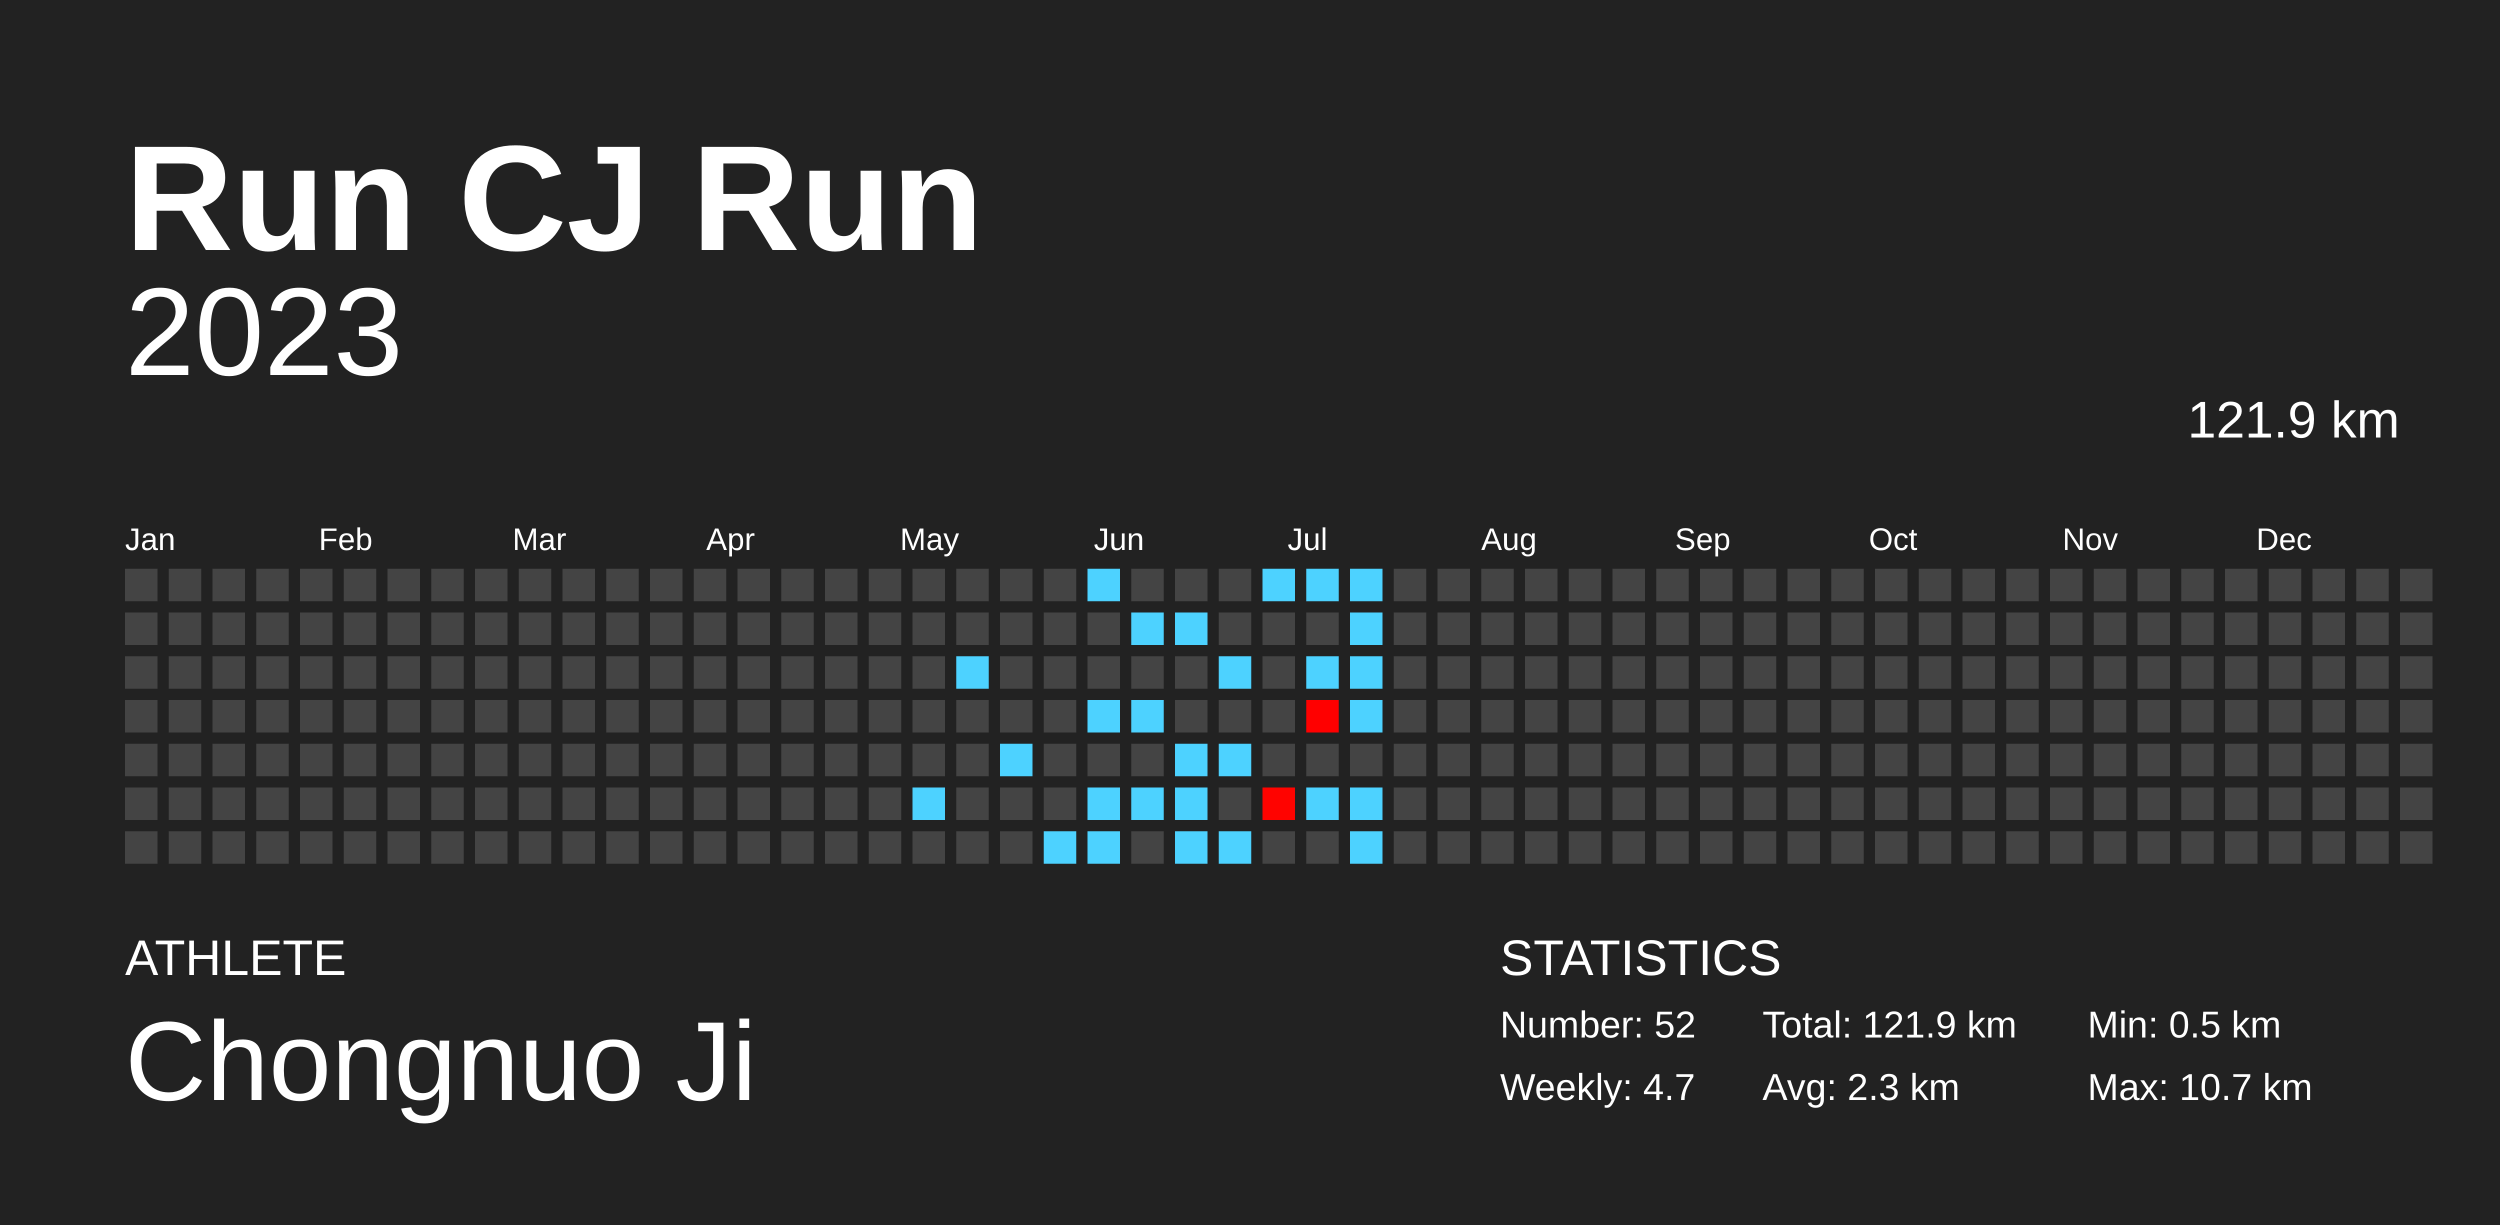
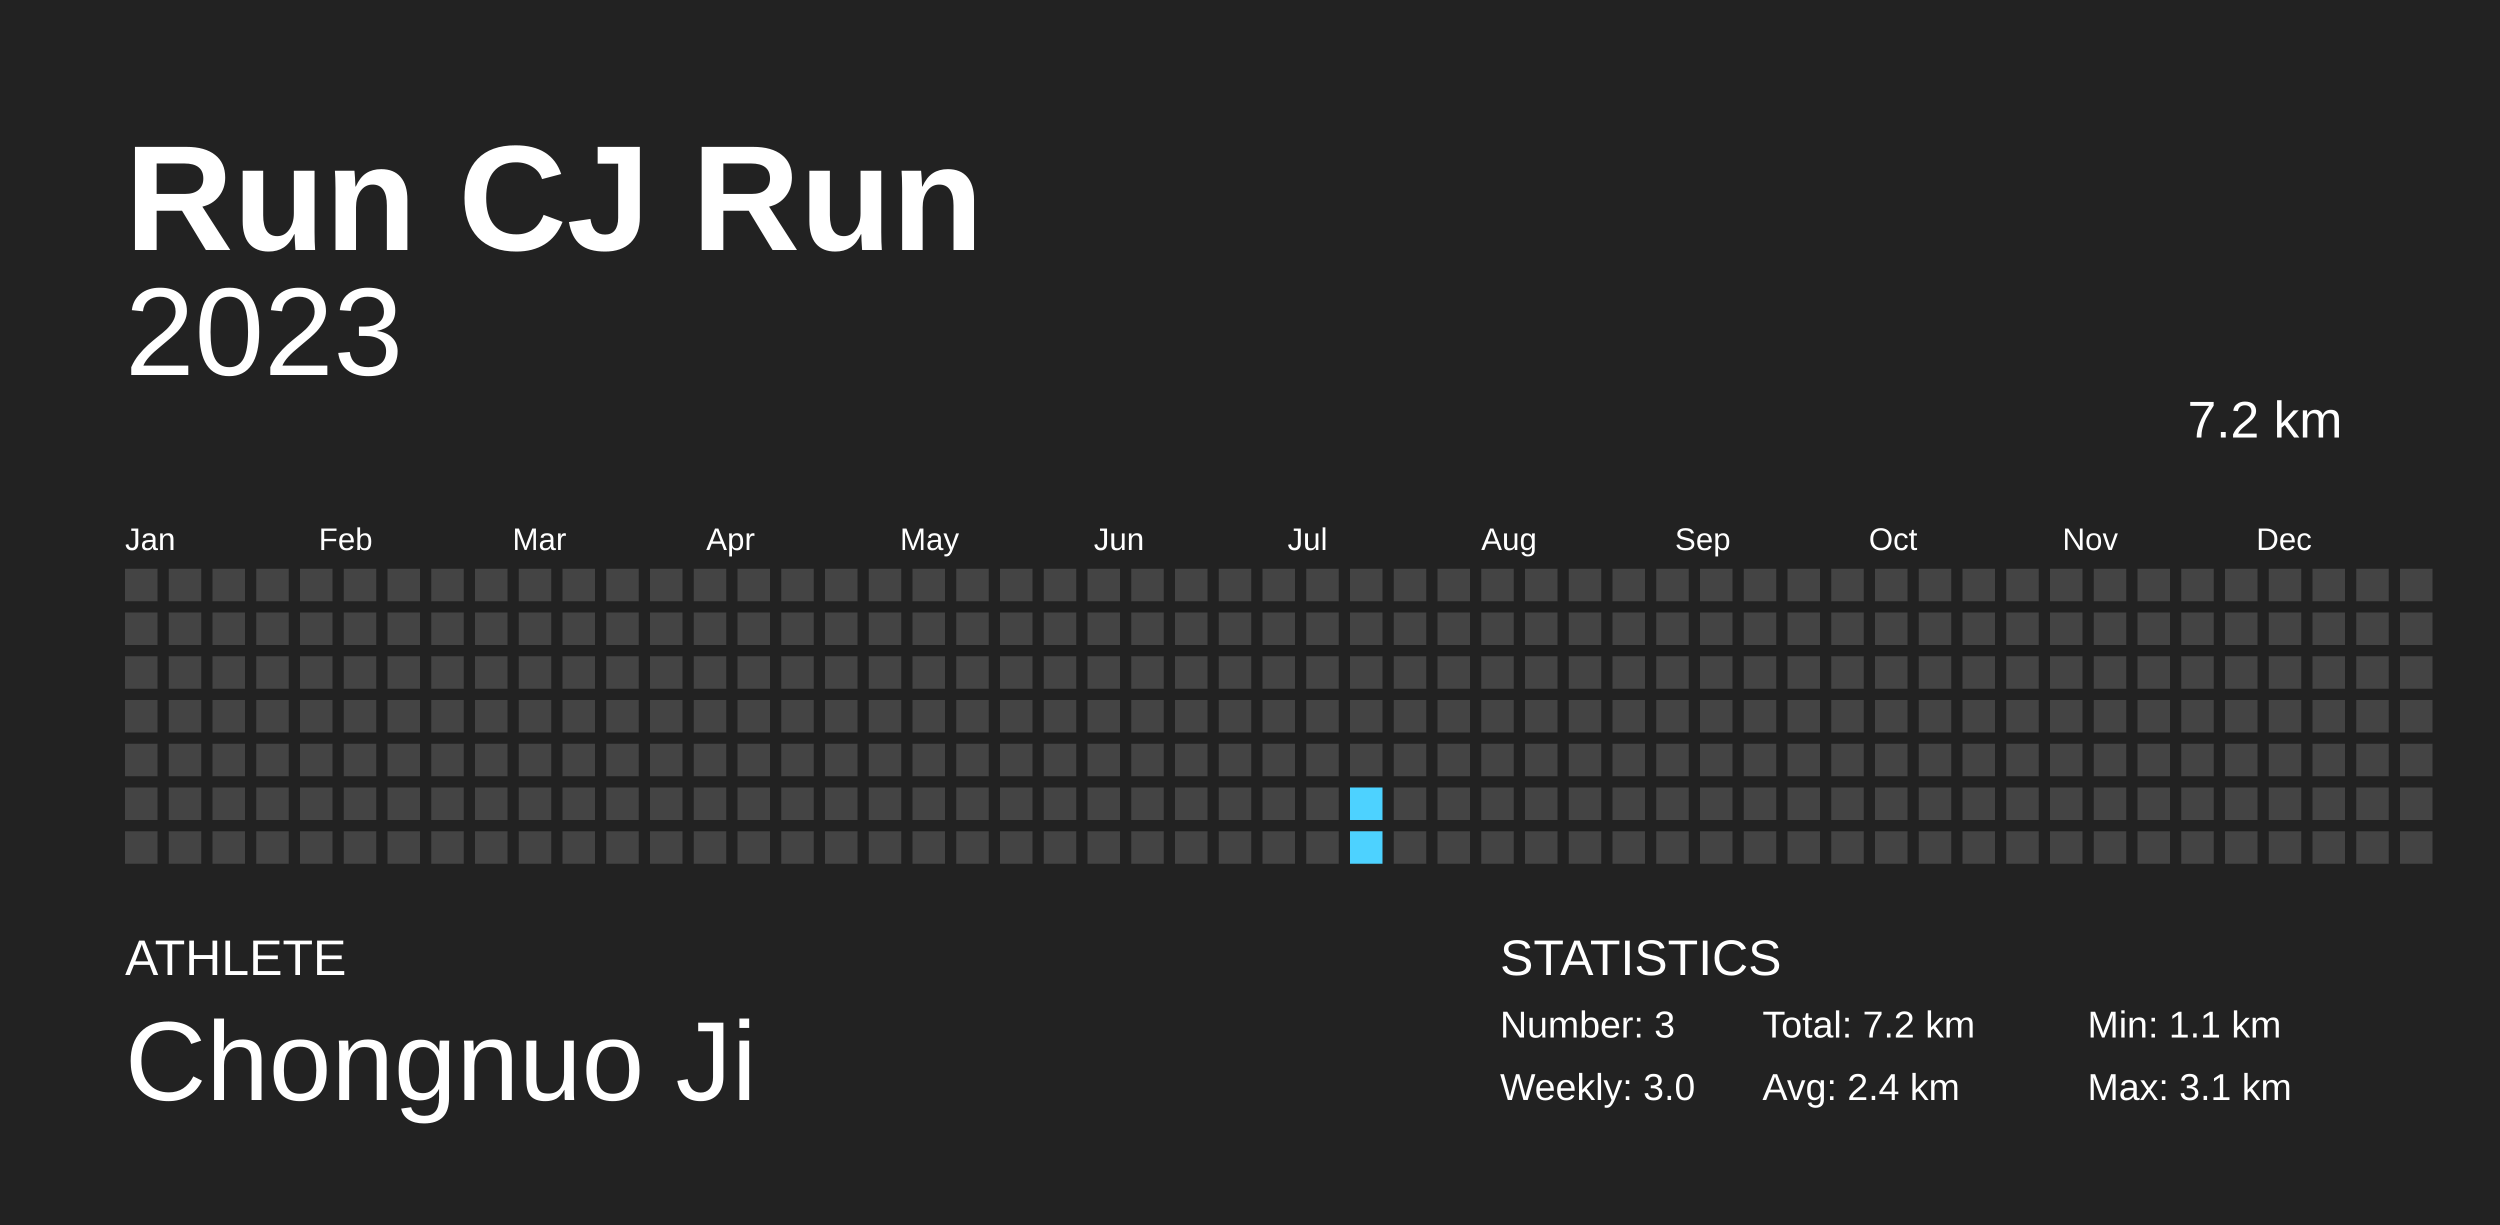
<svg xmlns="http://www.w3.org/2000/svg" baseProfile="full" height="98mm" version="1.1" viewBox="0,0,200,98" width="200mm">
  <defs />
  <rect fill="#222222" height="98" width="200" x="0" y="0" />
  <text fill="#FFFFFF" style="font-size:12px; font-family:Arial; font-weight:bold;" x="10" y="20">Run CJ Run</text>
  <text fill="#FFFFFF" style="font-size:4px; font-family:Arial" x="10" y="78">ATHLETE</text>
  <text fill="#FFFFFF" style="font-size:9px; font-family:Arial" x="10" y="88">Chongnuo Ji</text>
  <text fill="#FFFFFF" style="font-size:4px; font-family:Arial" x="120" y="78">STATISTICS</text>
-   <text fill="#FFFFFF" style="font-size:3px; font-family:Arial" x="120" y="83">Number: 52</text>
-   <text fill="#FFFFFF" style="font-size:3px; font-family:Arial" x="120" y="88">Weekly: 4.7</text>
-   <text fill="#FFFFFF" style="font-size:3px; font-family:Arial" x="141" y="83">Total: 121.9 km</text>
-   <text fill="#FFFFFF" style="font-size:3px; font-family:Arial" x="141" y="88">Avg: 2.3 km</text>
-   <text fill="#FFFFFF" style="font-size:3px; font-family:Arial" x="167" y="83">Min: 0.5 km</text>
-   <text fill="#FFFFFF" style="font-size:3px; font-family:Arial" x="167" y="88">Max: 10.7 km</text>
+   <text fill="#FFFFFF" style="font-size:3px; font-family:Arial" x="120" y="83">Number: 3</text>
+   <text fill="#FFFFFF" style="font-size:3px; font-family:Arial" x="120" y="88">Weekly: 3.0</text>
+   <text fill="#FFFFFF" style="font-size:3px; font-family:Arial" x="141" y="83">Total: 7.2 km</text>
+   <text fill="#FFFFFF" style="font-size:3px; font-family:Arial" x="141" y="88">Avg: 2.4 km</text>
+   <text fill="#FFFFFF" style="font-size:3px; font-family:Arial" x="167" y="83">Min: 1.1 km</text>
+   <text fill="#FFFFFF" style="font-size:3px; font-family:Arial" x="167" y="88">Max: 3.1 km</text>
  <text alignment-baseline="hanging" fill="#FFFFFF" style="font-size:10.0px; font-family:Arial;" x="10" y="30">2023</text>
-   <text alignment-baseline="hanging" fill="#FFFFFF" style="font-size:4.125px; font-family:Arial;" x="175" y="35">121.9 km</text>
+   <text alignment-baseline="hanging" fill="#FFFFFF" style="font-size:4.125px; font-family:Arial;" x="175" y="35">7.2 km</text>
  <text fill="#FFFFFF" style="font-size:2.5px; font-family:Arial" x="10.0" y="44">Jan</text>
  <text fill="#FFFFFF" style="font-size:2.5px; font-family:Arial" x="25.5" y="44">Feb</text>
  <text fill="#FFFFFF" style="font-size:2.5px; font-family:Arial" x="41.0" y="44">Mar</text>
  <text fill="#FFFFFF" style="font-size:2.5px; font-family:Arial" x="56.5" y="44">Apr</text>
  <text fill="#FFFFFF" style="font-size:2.5px; font-family:Arial" x="72.0" y="44">May</text>
  <text fill="#FFFFFF" style="font-size:2.5px; font-family:Arial" x="87.5" y="44">Jun</text>
  <text fill="#FFFFFF" style="font-size:2.5px; font-family:Arial" x="103.0" y="44">Jul</text>
  <text fill="#FFFFFF" style="font-size:2.5px; font-family:Arial" x="118.5" y="44">Aug</text>
  <text fill="#FFFFFF" style="font-size:2.5px; font-family:Arial" x="134.0" y="44">Sep</text>
  <text fill="#FFFFFF" style="font-size:2.5px; font-family:Arial" x="149.5" y="44">Oct</text>
  <text fill="#FFFFFF" style="font-size:2.5px; font-family:Arial" x="165.0" y="44">Nov</text>
  <text fill="#FFFFFF" style="font-size:2.5px; font-family:Arial" x="180.5" y="44">Dec</text>
  <rect fill="#444444" height="2.6" width="2.6" x="10.0" y="45.5" />
  <rect fill="#444444" height="2.6" width="2.6" x="10.0" y="49.0" />
  <rect fill="#444444" height="2.6" width="2.6" x="10.0" y="52.5" />
  <rect fill="#444444" height="2.6" width="2.6" x="10.0" y="56.0" />
  <rect fill="#444444" height="2.6" width="2.6" x="10.0" y="59.5" />
  <rect fill="#444444" height="2.6" width="2.6" x="10.0" y="63.0" />
  <rect fill="#444444" height="2.6" width="2.6" x="10.0" y="66.5" />
  <rect fill="#444444" height="2.6" width="2.6" x="13.5" y="45.5" />
  <rect fill="#444444" height="2.6" width="2.6" x="13.5" y="49.0" />
  <rect fill="#444444" height="2.6" width="2.6" x="13.5" y="52.5" />
  <rect fill="#444444" height="2.6" width="2.6" x="13.5" y="56.0" />
  <rect fill="#444444" height="2.6" width="2.6" x="13.5" y="59.5" />
  <rect fill="#444444" height="2.6" width="2.6" x="13.5" y="63.0" />
  <rect fill="#444444" height="2.6" width="2.6" x="13.5" y="66.5" />
  <rect fill="#444444" height="2.6" width="2.6" x="17.0" y="45.5" />
  <rect fill="#444444" height="2.6" width="2.6" x="17.0" y="49.0" />
  <rect fill="#444444" height="2.6" width="2.6" x="17.0" y="52.5" />
  <rect fill="#444444" height="2.6" width="2.6" x="17.0" y="56.0" />
  <rect fill="#444444" height="2.6" width="2.6" x="17.0" y="59.5" />
  <rect fill="#444444" height="2.6" width="2.6" x="17.0" y="63.0" />
  <rect fill="#444444" height="2.6" width="2.6" x="17.0" y="66.5" />
  <rect fill="#444444" height="2.6" width="2.6" x="20.5" y="45.5" />
  <rect fill="#444444" height="2.6" width="2.6" x="20.5" y="49.0" />
  <rect fill="#444444" height="2.6" width="2.6" x="20.5" y="52.5" />
  <rect fill="#444444" height="2.6" width="2.6" x="20.5" y="56.0" />
  <rect fill="#444444" height="2.6" width="2.6" x="20.5" y="59.5" />
  <rect fill="#444444" height="2.6" width="2.6" x="20.5" y="63.0" />
  <rect fill="#444444" height="2.6" width="2.6" x="20.5" y="66.5" />
  <rect fill="#444444" height="2.6" width="2.6" x="24.0" y="45.5" />
  <rect fill="#444444" height="2.6" width="2.6" x="24.0" y="49.0" />
  <rect fill="#444444" height="2.6" width="2.6" x="24.0" y="52.5" />
  <rect fill="#444444" height="2.6" width="2.6" x="24.0" y="56.0" />
  <rect fill="#444444" height="2.6" width="2.6" x="24.0" y="59.5" />
  <rect fill="#444444" height="2.6" width="2.6" x="24.0" y="63.0" />
  <rect fill="#444444" height="2.6" width="2.6" x="24.0" y="66.5" />
  <rect fill="#444444" height="2.6" width="2.6" x="27.5" y="45.5" />
  <rect fill="#444444" height="2.6" width="2.6" x="27.5" y="49.0" />
  <rect fill="#444444" height="2.6" width="2.6" x="27.5" y="52.5" />
  <rect fill="#444444" height="2.6" width="2.6" x="27.5" y="56.0" />
  <rect fill="#444444" height="2.6" width="2.6" x="27.5" y="59.5" />
  <rect fill="#444444" height="2.6" width="2.6" x="27.5" y="63.0" />
  <rect fill="#444444" height="2.6" width="2.6" x="27.5" y="66.5" />
  <rect fill="#444444" height="2.6" width="2.6" x="31.0" y="45.5" />
  <rect fill="#444444" height="2.6" width="2.6" x="31.0" y="49.0" />
  <rect fill="#444444" height="2.6" width="2.6" x="31.0" y="52.5" />
  <rect fill="#444444" height="2.6" width="2.6" x="31.0" y="56.0" />
  <rect fill="#444444" height="2.6" width="2.6" x="31.0" y="59.5" />
  <rect fill="#444444" height="2.6" width="2.6" x="31.0" y="63.0" />
  <rect fill="#444444" height="2.6" width="2.6" x="31.0" y="66.5" />
  <rect fill="#444444" height="2.6" width="2.6" x="34.5" y="45.5" />
  <rect fill="#444444" height="2.6" width="2.6" x="34.5" y="49.0" />
  <rect fill="#444444" height="2.6" width="2.6" x="34.5" y="52.5" />
  <rect fill="#444444" height="2.6" width="2.6" x="34.5" y="56.0" />
  <rect fill="#444444" height="2.6" width="2.6" x="34.5" y="59.5" />
  <rect fill="#444444" height="2.6" width="2.6" x="34.5" y="63.0" />
  <rect fill="#444444" height="2.6" width="2.6" x="34.5" y="66.5" />
  <rect fill="#444444" height="2.6" width="2.6" x="38.0" y="45.5" />
  <rect fill="#444444" height="2.6" width="2.6" x="38.0" y="49.0" />
  <rect fill="#444444" height="2.6" width="2.6" x="38.0" y="52.5" />
  <rect fill="#444444" height="2.6" width="2.6" x="38.0" y="56.0" />
  <rect fill="#444444" height="2.6" width="2.6" x="38.0" y="59.5" />
  <rect fill="#444444" height="2.6" width="2.6" x="38.0" y="63.0" />
  <rect fill="#444444" height="2.6" width="2.6" x="38.0" y="66.5" />
  <rect fill="#444444" height="2.6" width="2.6" x="41.5" y="45.5" />
  <rect fill="#444444" height="2.6" width="2.6" x="41.5" y="49.0" />
  <rect fill="#444444" height="2.6" width="2.6" x="41.5" y="52.5" />
  <rect fill="#444444" height="2.6" width="2.6" x="41.5" y="56.0" />
  <rect fill="#444444" height="2.6" width="2.6" x="41.5" y="59.5" />
  <rect fill="#444444" height="2.6" width="2.6" x="41.5" y="63.0" />
  <rect fill="#444444" height="2.6" width="2.6" x="41.5" y="66.5" />
  <rect fill="#444444" height="2.6" width="2.6" x="45.0" y="45.5" />
  <rect fill="#444444" height="2.6" width="2.6" x="45.0" y="49.0" />
  <rect fill="#444444" height="2.6" width="2.6" x="45.0" y="52.5" />
  <rect fill="#444444" height="2.6" width="2.6" x="45.0" y="56.0" />
  <rect fill="#444444" height="2.6" width="2.6" x="45.0" y="59.5" />
  <rect fill="#444444" height="2.6" width="2.6" x="45.0" y="63.0" />
  <rect fill="#444444" height="2.6" width="2.6" x="45.0" y="66.5" />
  <rect fill="#444444" height="2.6" width="2.6" x="48.5" y="45.5" />
  <rect fill="#444444" height="2.6" width="2.6" x="48.5" y="49.0" />
  <rect fill="#444444" height="2.6" width="2.6" x="48.5" y="52.5" />
  <rect fill="#444444" height="2.6" width="2.6" x="48.5" y="56.0" />
  <rect fill="#444444" height="2.6" width="2.6" x="48.5" y="59.5" />
  <rect fill="#444444" height="2.6" width="2.6" x="48.5" y="63.0" />
  <rect fill="#444444" height="2.6" width="2.6" x="48.5" y="66.5" />
  <rect fill="#444444" height="2.6" width="2.6" x="52.0" y="45.5" />
  <rect fill="#444444" height="2.6" width="2.6" x="52.0" y="49.0" />
  <rect fill="#444444" height="2.6" width="2.6" x="52.0" y="52.5" />
  <rect fill="#444444" height="2.6" width="2.6" x="52.0" y="56.0" />
  <rect fill="#444444" height="2.6" width="2.6" x="52.0" y="59.5" />
  <rect fill="#444444" height="2.6" width="2.6" x="52.0" y="63.0" />
  <rect fill="#444444" height="2.6" width="2.6" x="52.0" y="66.5" />
  <rect fill="#444444" height="2.6" width="2.6" x="55.5" y="45.5" />
  <rect fill="#444444" height="2.6" width="2.6" x="55.5" y="49.0" />
  <rect fill="#444444" height="2.6" width="2.6" x="55.5" y="52.5" />
  <rect fill="#444444" height="2.6" width="2.6" x="55.5" y="56.0" />
  <rect fill="#444444" height="2.6" width="2.6" x="55.5" y="59.5" />
  <rect fill="#444444" height="2.6" width="2.6" x="55.5" y="63.0" />
  <rect fill="#444444" height="2.6" width="2.6" x="55.5" y="66.5" />
  <rect fill="#444444" height="2.6" width="2.6" x="59.0" y="45.5" />
  <rect fill="#444444" height="2.6" width="2.6" x="59.0" y="49.0" />
  <rect fill="#444444" height="2.6" width="2.6" x="59.0" y="52.5" />
  <rect fill="#444444" height="2.6" width="2.6" x="59.0" y="56.0" />
  <rect fill="#444444" height="2.6" width="2.6" x="59.0" y="59.5" />
  <rect fill="#444444" height="2.6" width="2.6" x="59.0" y="63.0" />
  <rect fill="#444444" height="2.6" width="2.6" x="59.0" y="66.5" />
  <rect fill="#444444" height="2.6" width="2.6" x="62.5" y="45.5" />
  <rect fill="#444444" height="2.6" width="2.6" x="62.5" y="49.0" />
  <rect fill="#444444" height="2.6" width="2.6" x="62.5" y="52.5" />
  <rect fill="#444444" height="2.6" width="2.6" x="62.5" y="56.0" />
  <rect fill="#444444" height="2.6" width="2.6" x="62.5" y="59.5" />
  <rect fill="#444444" height="2.6" width="2.6" x="62.5" y="63.0" />
  <rect fill="#444444" height="2.6" width="2.6" x="62.5" y="66.5" />
  <rect fill="#444444" height="2.6" width="2.6" x="66.0" y="45.5" />
  <rect fill="#444444" height="2.6" width="2.6" x="66.0" y="49.0" />
  <rect fill="#444444" height="2.6" width="2.6" x="66.0" y="52.5" />
  <rect fill="#444444" height="2.6" width="2.6" x="66.0" y="56.0" />
  <rect fill="#444444" height="2.6" width="2.6" x="66.0" y="59.5" />
  <rect fill="#444444" height="2.6" width="2.6" x="66.0" y="63.0" />
  <rect fill="#444444" height="2.6" width="2.6" x="66.0" y="66.5" />
  <rect fill="#444444" height="2.6" width="2.6" x="69.5" y="45.5" />
  <rect fill="#444444" height="2.6" width="2.6" x="69.5" y="49.0" />
  <rect fill="#444444" height="2.6" width="2.6" x="69.5" y="52.5" />
  <rect fill="#444444" height="2.6" width="2.6" x="69.5" y="56.0" />
  <rect fill="#444444" height="2.6" width="2.6" x="69.5" y="59.5" />
  <rect fill="#444444" height="2.6" width="2.6" x="69.5" y="63.0" />
  <rect fill="#444444" height="2.6" width="2.6" x="69.5" y="66.5" />
  <rect fill="#444444" height="2.6" width="2.6" x="73.0" y="45.5" />
  <rect fill="#444444" height="2.6" width="2.6" x="73.0" y="49.0" />
  <rect fill="#444444" height="2.6" width="2.6" x="73.0" y="52.5" />
  <rect fill="#444444" height="2.6" width="2.6" x="73.0" y="56.0" />
  <rect fill="#444444" height="2.6" width="2.6" x="73.0" y="59.5" />
-   <rect fill="#4dd2ff" height="2.6" width="2.6" x="73.0" y="63.0" />
+   <rect fill="#444444" height="2.6" width="2.6" x="73.0" y="63.0" />
  <rect fill="#444444" height="2.6" width="2.6" x="73.0" y="66.5" />
  <rect fill="#444444" height="2.6" width="2.6" x="76.5" y="45.5" />
  <rect fill="#444444" height="2.6" width="2.6" x="76.5" y="49.0" />
-   <rect fill="#4dd2ff" height="2.6" width="2.6" x="76.5" y="52.5" />
+   <rect fill="#444444" height="2.6" width="2.6" x="76.5" y="52.5" />
  <rect fill="#444444" height="2.6" width="2.6" x="76.5" y="56.0" />
  <rect fill="#444444" height="2.6" width="2.6" x="76.5" y="59.5" />
  <rect fill="#444444" height="2.6" width="2.6" x="76.5" y="63.0" />
  <rect fill="#444444" height="2.6" width="2.6" x="76.5" y="66.5" />
  <rect fill="#444444" height="2.6" width="2.6" x="80.0" y="45.5" />
  <rect fill="#444444" height="2.6" width="2.6" x="80.0" y="49.0" />
  <rect fill="#444444" height="2.6" width="2.6" x="80.0" y="52.5" />
  <rect fill="#444444" height="2.6" width="2.6" x="80.0" y="56.0" />
-   <rect fill="#4dd2ff" height="2.6" width="2.6" x="80.0" y="59.5" />
+   <rect fill="#444444" height="2.6" width="2.6" x="80.0" y="59.5" />
  <rect fill="#444444" height="2.6" width="2.6" x="80.0" y="63.0" />
  <rect fill="#444444" height="2.6" width="2.6" x="80.0" y="66.5" />
  <rect fill="#444444" height="2.6" width="2.6" x="83.5" y="45.5" />
  <rect fill="#444444" height="2.6" width="2.6" x="83.5" y="49.0" />
  <rect fill="#444444" height="2.6" width="2.6" x="83.5" y="52.5" />
  <rect fill="#444444" height="2.6" width="2.6" x="83.5" y="56.0" />
  <rect fill="#444444" height="2.6" width="2.6" x="83.5" y="59.5" />
  <rect fill="#444444" height="2.6" width="2.6" x="83.5" y="63.0" />
-   <rect fill="#4dd2ff" height="2.6" width="2.6" x="83.5" y="66.5" />
-   <rect fill="#4dd2ff" height="2.6" width="2.6" x="87.0" y="45.5" />
+   <rect fill="#444444" height="2.6" width="2.6" x="83.5" y="66.5" />
+   <rect fill="#444444" height="2.6" width="2.6" x="87.0" y="45.5" />
  <rect fill="#444444" height="2.6" width="2.6" x="87.0" y="49.0" />
  <rect fill="#444444" height="2.6" width="2.6" x="87.0" y="52.5" />
-   <rect fill="#4dd2ff" height="2.6" width="2.6" x="87.0" y="56.0" />
+   <rect fill="#444444" height="2.6" width="2.6" x="87.0" y="56.0" />
  <rect fill="#444444" height="2.6" width="2.6" x="87.0" y="59.5" />
-   <rect fill="#4dd2ff" height="2.6" width="2.6" x="87.0" y="63.0" />
-   <rect fill="#4dd2ff" height="2.6" width="2.6" x="87.0" y="66.5" />
+   <rect fill="#444444" height="2.6" width="2.6" x="87.0" y="63.0" />
+   <rect fill="#444444" height="2.6" width="2.6" x="87.0" y="66.5" />
  <rect fill="#444444" height="2.6" width="2.6" x="90.5" y="45.5" />
-   <rect fill="#4dd2ff" height="2.6" width="2.6" x="90.5" y="49.0" />
+   <rect fill="#444444" height="2.6" width="2.6" x="90.5" y="49.0" />
  <rect fill="#444444" height="2.6" width="2.6" x="90.5" y="52.5" />
-   <rect fill="#4dd2ff" height="2.6" width="2.6" x="90.5" y="56.0" />
+   <rect fill="#444444" height="2.6" width="2.6" x="90.5" y="56.0" />
  <rect fill="#444444" height="2.6" width="2.6" x="90.5" y="59.5" />
-   <rect fill="#4dd2ff" height="2.6" width="2.6" x="90.5" y="63.0" />
+   <rect fill="#444444" height="2.6" width="2.6" x="90.5" y="63.0" />
  <rect fill="#444444" height="2.6" width="2.6" x="90.5" y="66.5" />
  <rect fill="#444444" height="2.6" width="2.6" x="94.0" y="45.5" />
-   <rect fill="#4dd2ff" height="2.6" width="2.6" x="94.0" y="49.0" />
+   <rect fill="#444444" height="2.6" width="2.6" x="94.0" y="49.0" />
  <rect fill="#444444" height="2.6" width="2.6" x="94.0" y="52.5" />
  <rect fill="#444444" height="2.6" width="2.6" x="94.0" y="56.0" />
-   <rect fill="#4dd2ff" height="2.6" width="2.6" x="94.0" y="59.5" />
-   <rect fill="#4dd2ff" height="2.6" width="2.6" x="94.0" y="63.0" />
-   <rect fill="#4dd2ff" height="2.6" width="2.6" x="94.0" y="66.5" />
+   <rect fill="#444444" height="2.6" width="2.6" x="94.0" y="59.5" />
+   <rect fill="#444444" height="2.6" width="2.6" x="94.0" y="63.0" />
+   <rect fill="#444444" height="2.6" width="2.6" x="94.0" y="66.5" />
  <rect fill="#444444" height="2.6" width="2.6" x="97.5" y="45.5" />
  <rect fill="#444444" height="2.6" width="2.6" x="97.5" y="49.0" />
-   <rect fill="#4dd2ff" height="2.6" width="2.6" x="97.5" y="52.5" />
+   <rect fill="#444444" height="2.6" width="2.6" x="97.5" y="52.5" />
  <rect fill="#444444" height="2.6" width="2.6" x="97.5" y="56.0" />
-   <rect fill="#4dd2ff" height="2.6" width="2.6" x="97.5" y="59.5" />
+   <rect fill="#444444" height="2.6" width="2.6" x="97.5" y="59.5" />
  <rect fill="#444444" height="2.6" width="2.6" x="97.5" y="63.0" />
-   <rect fill="#4dd2ff" height="2.6" width="2.6" x="97.5" y="66.5" />
-   <rect fill="#4dd2ff" height="2.6" width="2.6" x="101.0" y="45.5" />
+   <rect fill="#444444" height="2.6" width="2.6" x="97.5" y="66.5" />
+   <rect fill="#444444" height="2.6" width="2.6" x="101.0" y="45.5" />
  <rect fill="#444444" height="2.6" width="2.6" x="101.0" y="49.0" />
  <rect fill="#444444" height="2.6" width="2.6" x="101.0" y="52.5" />
  <rect fill="#444444" height="2.6" width="2.6" x="101.0" y="56.0" />
  <rect fill="#444444" height="2.6" width="2.6" x="101.0" y="59.5" />
-   <rect fill="#ff0300" height="2.6" width="2.6" x="101.0" y="63.0" />
+   <rect fill="#444444" height="2.6" width="2.6" x="101.0" y="63.0" />
  <rect fill="#444444" height="2.6" width="2.6" x="101.0" y="66.5" />
-   <rect fill="#4dd2ff" height="2.6" width="2.6" x="104.5" y="45.5" />
+   <rect fill="#444444" height="2.6" width="2.6" x="104.5" y="45.5" />
  <rect fill="#444444" height="2.6" width="2.6" x="104.5" y="49.0" />
-   <rect fill="#4dd2ff" height="2.6" width="2.6" x="104.5" y="52.5" />
-   <rect fill="#ff0000" height="2.6" width="2.6" x="104.5" y="56.0" />
+   <rect fill="#444444" height="2.6" width="2.6" x="104.5" y="52.5" />
+   <rect fill="#444444" height="2.6" width="2.6" x="104.5" y="56.0" />
  <rect fill="#444444" height="2.6" width="2.6" x="104.5" y="59.5" />
-   <rect fill="#4dd2ff" height="2.6" width="2.6" x="104.5" y="63.0" />
+   <rect fill="#444444" height="2.6" width="2.6" x="104.5" y="63.0" />
  <rect fill="#444444" height="2.6" width="2.6" x="104.5" y="66.5" />
-   <rect fill="#4dd2ff" height="2.6" width="2.6" x="108.0" y="45.5" />
-   <rect fill="#4dd2ff" height="2.6" width="2.6" x="108.0" y="49.0" />
-   <rect fill="#4dd2ff" height="2.6" width="2.6" x="108.0" y="52.5" />
-   <rect fill="#4dd2ff" height="2.6" width="2.6" x="108.0" y="56.0" />
+   <rect fill="#444444" height="2.6" width="2.6" x="108.0" y="45.5" />
+   <rect fill="#444444" height="2.6" width="2.6" x="108.0" y="49.0" />
+   <rect fill="#444444" height="2.6" width="2.6" x="108.0" y="52.5" />
+   <rect fill="#444444" height="2.6" width="2.6" x="108.0" y="56.0" />
  <rect fill="#444444" height="2.6" width="2.6" x="108.0" y="59.5" />
  <rect fill="#4dd2ff" height="2.6" width="2.6" x="108.0" y="63.0" />
  <rect fill="#4dd2ff" height="2.6" width="2.6" x="108.0" y="66.5" />
  <rect fill="#444444" height="2.6" width="2.6" x="111.5" y="45.5" />
  <rect fill="#444444" height="2.6" width="2.6" x="111.5" y="49.0" />
  <rect fill="#444444" height="2.6" width="2.6" x="111.5" y="52.5" />
  <rect fill="#444444" height="2.6" width="2.6" x="111.5" y="56.0" />
  <rect fill="#444444" height="2.6" width="2.6" x="111.5" y="59.5" />
  <rect fill="#444444" height="2.6" width="2.6" x="111.5" y="63.0" />
  <rect fill="#444444" height="2.6" width="2.6" x="111.5" y="66.5" />
  <rect fill="#444444" height="2.6" width="2.6" x="115.0" y="45.5" />
  <rect fill="#444444" height="2.6" width="2.6" x="115.0" y="49.0" />
  <rect fill="#444444" height="2.6" width="2.6" x="115.0" y="52.5" />
  <rect fill="#444444" height="2.6" width="2.6" x="115.0" y="56.0" />
  <rect fill="#444444" height="2.6" width="2.6" x="115.0" y="59.5" />
  <rect fill="#444444" height="2.6" width="2.6" x="115.0" y="63.0" />
  <rect fill="#444444" height="2.6" width="2.6" x="115.0" y="66.5" />
  <rect fill="#444444" height="2.6" width="2.6" x="118.5" y="45.5" />
  <rect fill="#444444" height="2.6" width="2.6" x="118.5" y="49.0" />
  <rect fill="#444444" height="2.6" width="2.6" x="118.5" y="52.5" />
  <rect fill="#444444" height="2.6" width="2.6" x="118.5" y="56.0" />
  <rect fill="#444444" height="2.6" width="2.6" x="118.5" y="59.5" />
  <rect fill="#444444" height="2.6" width="2.6" x="118.5" y="63.0" />
  <rect fill="#444444" height="2.6" width="2.6" x="118.5" y="66.5" />
  <rect fill="#444444" height="2.6" width="2.6" x="122.0" y="45.5" />
  <rect fill="#444444" height="2.6" width="2.6" x="122.0" y="49.0" />
  <rect fill="#444444" height="2.6" width="2.6" x="122.0" y="52.5" />
  <rect fill="#444444" height="2.6" width="2.6" x="122.0" y="56.0" />
  <rect fill="#444444" height="2.6" width="2.6" x="122.0" y="59.5" />
  <rect fill="#444444" height="2.6" width="2.6" x="122.0" y="63.0" />
  <rect fill="#444444" height="2.6" width="2.6" x="122.0" y="66.5" />
  <rect fill="#444444" height="2.6" width="2.6" x="125.5" y="45.5" />
  <rect fill="#444444" height="2.6" width="2.6" x="125.5" y="49.0" />
  <rect fill="#444444" height="2.6" width="2.6" x="125.5" y="52.5" />
  <rect fill="#444444" height="2.6" width="2.6" x="125.5" y="56.0" />
  <rect fill="#444444" height="2.6" width="2.6" x="125.5" y="59.5" />
  <rect fill="#444444" height="2.6" width="2.6" x="125.5" y="63.0" />
  <rect fill="#444444" height="2.6" width="2.6" x="125.5" y="66.5" />
  <rect fill="#444444" height="2.6" width="2.6" x="129.0" y="45.5" />
  <rect fill="#444444" height="2.6" width="2.6" x="129.0" y="49.0" />
  <rect fill="#444444" height="2.6" width="2.6" x="129.0" y="52.5" />
  <rect fill="#444444" height="2.6" width="2.6" x="129.0" y="56.0" />
  <rect fill="#444444" height="2.6" width="2.6" x="129.0" y="59.5" />
  <rect fill="#444444" height="2.6" width="2.6" x="129.0" y="63.0" />
  <rect fill="#444444" height="2.6" width="2.6" x="129.0" y="66.5" />
  <rect fill="#444444" height="2.6" width="2.6" x="132.5" y="45.5" />
  <rect fill="#444444" height="2.6" width="2.6" x="132.5" y="49.0" />
  <rect fill="#444444" height="2.6" width="2.6" x="132.5" y="52.5" />
  <rect fill="#444444" height="2.6" width="2.6" x="132.5" y="56.0" />
  <rect fill="#444444" height="2.6" width="2.6" x="132.5" y="59.5" />
  <rect fill="#444444" height="2.6" width="2.6" x="132.5" y="63.0" />
  <rect fill="#444444" height="2.6" width="2.6" x="132.5" y="66.5" />
  <rect fill="#444444" height="2.6" width="2.6" x="136.0" y="45.5" />
  <rect fill="#444444" height="2.6" width="2.6" x="136.0" y="49.0" />
  <rect fill="#444444" height="2.6" width="2.6" x="136.0" y="52.5" />
  <rect fill="#444444" height="2.6" width="2.6" x="136.0" y="56.0" />
  <rect fill="#444444" height="2.6" width="2.6" x="136.0" y="59.5" />
  <rect fill="#444444" height="2.6" width="2.6" x="136.0" y="63.0" />
  <rect fill="#444444" height="2.6" width="2.6" x="136.0" y="66.5" />
  <rect fill="#444444" height="2.6" width="2.6" x="139.5" y="45.5" />
  <rect fill="#444444" height="2.6" width="2.6" x="139.5" y="49.0" />
  <rect fill="#444444" height="2.6" width="2.6" x="139.5" y="52.5" />
  <rect fill="#444444" height="2.6" width="2.6" x="139.5" y="56.0" />
  <rect fill="#444444" height="2.6" width="2.6" x="139.5" y="59.5" />
  <rect fill="#444444" height="2.6" width="2.6" x="139.5" y="63.0" />
  <rect fill="#444444" height="2.6" width="2.6" x="139.5" y="66.5" />
  <rect fill="#444444" height="2.6" width="2.6" x="143.0" y="45.5" />
  <rect fill="#444444" height="2.6" width="2.6" x="143.0" y="49.0" />
  <rect fill="#444444" height="2.6" width="2.6" x="143.0" y="52.5" />
  <rect fill="#444444" height="2.6" width="2.6" x="143.0" y="56.0" />
  <rect fill="#444444" height="2.6" width="2.6" x="143.0" y="59.5" />
  <rect fill="#444444" height="2.6" width="2.6" x="143.0" y="63.0" />
  <rect fill="#444444" height="2.6" width="2.6" x="143.0" y="66.5" />
  <rect fill="#444444" height="2.6" width="2.6" x="146.5" y="45.5" />
  <rect fill="#444444" height="2.6" width="2.6" x="146.5" y="49.0" />
  <rect fill="#444444" height="2.6" width="2.6" x="146.5" y="52.5" />
  <rect fill="#444444" height="2.6" width="2.6" x="146.5" y="56.0" />
  <rect fill="#444444" height="2.6" width="2.6" x="146.5" y="59.5" />
  <rect fill="#444444" height="2.6" width="2.6" x="146.5" y="63.0" />
  <rect fill="#444444" height="2.6" width="2.6" x="146.5" y="66.5" />
  <rect fill="#444444" height="2.6" width="2.6" x="150.0" y="45.5" />
  <rect fill="#444444" height="2.6" width="2.6" x="150.0" y="49.0" />
  <rect fill="#444444" height="2.6" width="2.6" x="150.0" y="52.5" />
  <rect fill="#444444" height="2.6" width="2.6" x="150.0" y="56.0" />
  <rect fill="#444444" height="2.6" width="2.6" x="150.0" y="59.5" />
  <rect fill="#444444" height="2.6" width="2.6" x="150.0" y="63.0" />
  <rect fill="#444444" height="2.6" width="2.6" x="150.0" y="66.5" />
  <rect fill="#444444" height="2.6" width="2.6" x="153.5" y="45.5" />
  <rect fill="#444444" height="2.6" width="2.6" x="153.5" y="49.0" />
  <rect fill="#444444" height="2.6" width="2.6" x="153.5" y="52.5" />
  <rect fill="#444444" height="2.6" width="2.6" x="153.5" y="56.0" />
  <rect fill="#444444" height="2.6" width="2.6" x="153.5" y="59.5" />
  <rect fill="#444444" height="2.6" width="2.6" x="153.5" y="63.0" />
  <rect fill="#444444" height="2.6" width="2.6" x="153.5" y="66.5" />
  <rect fill="#444444" height="2.6" width="2.6" x="157.0" y="45.5" />
  <rect fill="#444444" height="2.6" width="2.6" x="157.0" y="49.0" />
  <rect fill="#444444" height="2.6" width="2.6" x="157.0" y="52.5" />
  <rect fill="#444444" height="2.6" width="2.6" x="157.0" y="56.0" />
  <rect fill="#444444" height="2.6" width="2.6" x="157.0" y="59.5" />
  <rect fill="#444444" height="2.6" width="2.6" x="157.0" y="63.0" />
  <rect fill="#444444" height="2.6" width="2.6" x="157.0" y="66.5" />
  <rect fill="#444444" height="2.6" width="2.6" x="160.5" y="45.5" />
  <rect fill="#444444" height="2.6" width="2.6" x="160.5" y="49.0" />
  <rect fill="#444444" height="2.6" width="2.6" x="160.5" y="52.5" />
  <rect fill="#444444" height="2.6" width="2.6" x="160.5" y="56.0" />
  <rect fill="#444444" height="2.6" width="2.6" x="160.5" y="59.5" />
  <rect fill="#444444" height="2.6" width="2.6" x="160.5" y="63.0" />
  <rect fill="#444444" height="2.6" width="2.6" x="160.5" y="66.5" />
  <rect fill="#444444" height="2.6" width="2.6" x="164.0" y="45.5" />
  <rect fill="#444444" height="2.6" width="2.6" x="164.0" y="49.0" />
  <rect fill="#444444" height="2.6" width="2.6" x="164.0" y="52.5" />
  <rect fill="#444444" height="2.6" width="2.6" x="164.0" y="56.0" />
  <rect fill="#444444" height="2.6" width="2.6" x="164.0" y="59.5" />
  <rect fill="#444444" height="2.6" width="2.6" x="164.0" y="63.0" />
  <rect fill="#444444" height="2.6" width="2.6" x="164.0" y="66.5" />
  <rect fill="#444444" height="2.6" width="2.6" x="167.5" y="45.5" />
  <rect fill="#444444" height="2.6" width="2.6" x="167.5" y="49.0" />
  <rect fill="#444444" height="2.6" width="2.6" x="167.5" y="52.5" />
  <rect fill="#444444" height="2.6" width="2.6" x="167.5" y="56.0" />
  <rect fill="#444444" height="2.6" width="2.6" x="167.5" y="59.5" />
  <rect fill="#444444" height="2.6" width="2.6" x="167.5" y="63.0" />
  <rect fill="#444444" height="2.6" width="2.6" x="167.5" y="66.5" />
  <rect fill="#444444" height="2.6" width="2.6" x="171.0" y="45.5" />
  <rect fill="#444444" height="2.6" width="2.6" x="171.0" y="49.0" />
  <rect fill="#444444" height="2.6" width="2.6" x="171.0" y="52.5" />
  <rect fill="#444444" height="2.6" width="2.6" x="171.0" y="56.0" />
  <rect fill="#444444" height="2.6" width="2.6" x="171.0" y="59.5" />
  <rect fill="#444444" height="2.6" width="2.6" x="171.0" y="63.0" />
  <rect fill="#444444" height="2.6" width="2.6" x="171.0" y="66.5" />
  <rect fill="#444444" height="2.6" width="2.6" x="174.5" y="45.5" />
  <rect fill="#444444" height="2.6" width="2.6" x="174.5" y="49.0" />
  <rect fill="#444444" height="2.6" width="2.6" x="174.5" y="52.5" />
  <rect fill="#444444" height="2.6" width="2.6" x="174.5" y="56.0" />
  <rect fill="#444444" height="2.6" width="2.6" x="174.5" y="59.5" />
  <rect fill="#444444" height="2.6" width="2.6" x="174.5" y="63.0" />
  <rect fill="#444444" height="2.6" width="2.6" x="174.5" y="66.5" />
  <rect fill="#444444" height="2.6" width="2.6" x="178.0" y="45.5" />
  <rect fill="#444444" height="2.6" width="2.6" x="178.0" y="49.0" />
  <rect fill="#444444" height="2.6" width="2.6" x="178.0" y="52.5" />
  <rect fill="#444444" height="2.6" width="2.6" x="178.0" y="56.0" />
  <rect fill="#444444" height="2.6" width="2.6" x="178.0" y="59.5" />
  <rect fill="#444444" height="2.6" width="2.6" x="178.0" y="63.0" />
  <rect fill="#444444" height="2.6" width="2.6" x="178.0" y="66.5" />
  <rect fill="#444444" height="2.6" width="2.6" x="181.5" y="45.5" />
  <rect fill="#444444" height="2.6" width="2.6" x="181.5" y="49.0" />
  <rect fill="#444444" height="2.6" width="2.6" x="181.5" y="52.5" />
  <rect fill="#444444" height="2.6" width="2.6" x="181.5" y="56.0" />
  <rect fill="#444444" height="2.6" width="2.6" x="181.5" y="59.5" />
  <rect fill="#444444" height="2.6" width="2.6" x="181.5" y="63.0" />
  <rect fill="#444444" height="2.6" width="2.6" x="181.5" y="66.5" />
  <rect fill="#444444" height="2.6" width="2.6" x="185.0" y="45.5" />
  <rect fill="#444444" height="2.6" width="2.6" x="185.0" y="49.0" />
  <rect fill="#444444" height="2.6" width="2.6" x="185.0" y="52.5" />
  <rect fill="#444444" height="2.6" width="2.6" x="185.0" y="56.0" />
  <rect fill="#444444" height="2.6" width="2.6" x="185.0" y="59.5" />
  <rect fill="#444444" height="2.6" width="2.6" x="185.0" y="63.0" />
  <rect fill="#444444" height="2.6" width="2.6" x="185.0" y="66.5" />
  <rect fill="#444444" height="2.6" width="2.6" x="188.5" y="45.5" />
  <rect fill="#444444" height="2.6" width="2.6" x="188.5" y="49.0" />
  <rect fill="#444444" height="2.6" width="2.6" x="188.5" y="52.5" />
  <rect fill="#444444" height="2.6" width="2.6" x="188.5" y="56.0" />
  <rect fill="#444444" height="2.6" width="2.6" x="188.5" y="59.5" />
  <rect fill="#444444" height="2.6" width="2.6" x="188.5" y="63.0" />
  <rect fill="#444444" height="2.6" width="2.6" x="188.5" y="66.5" />
  <rect fill="#444444" height="2.6" width="2.6" x="192.0" y="45.5" />
  <rect fill="#444444" height="2.6" width="2.6" x="192.0" y="49.0" />
  <rect fill="#444444" height="2.6" width="2.6" x="192.0" y="52.5" />
  <rect fill="#444444" height="2.6" width="2.6" x="192.0" y="56.0" />
  <rect fill="#444444" height="2.6" width="2.6" x="192.0" y="59.5" />
  <rect fill="#444444" height="2.6" width="2.6" x="192.0" y="63.0" />
  <rect fill="#444444" height="2.6" width="2.6" x="192.0" y="66.5" />
</svg>
